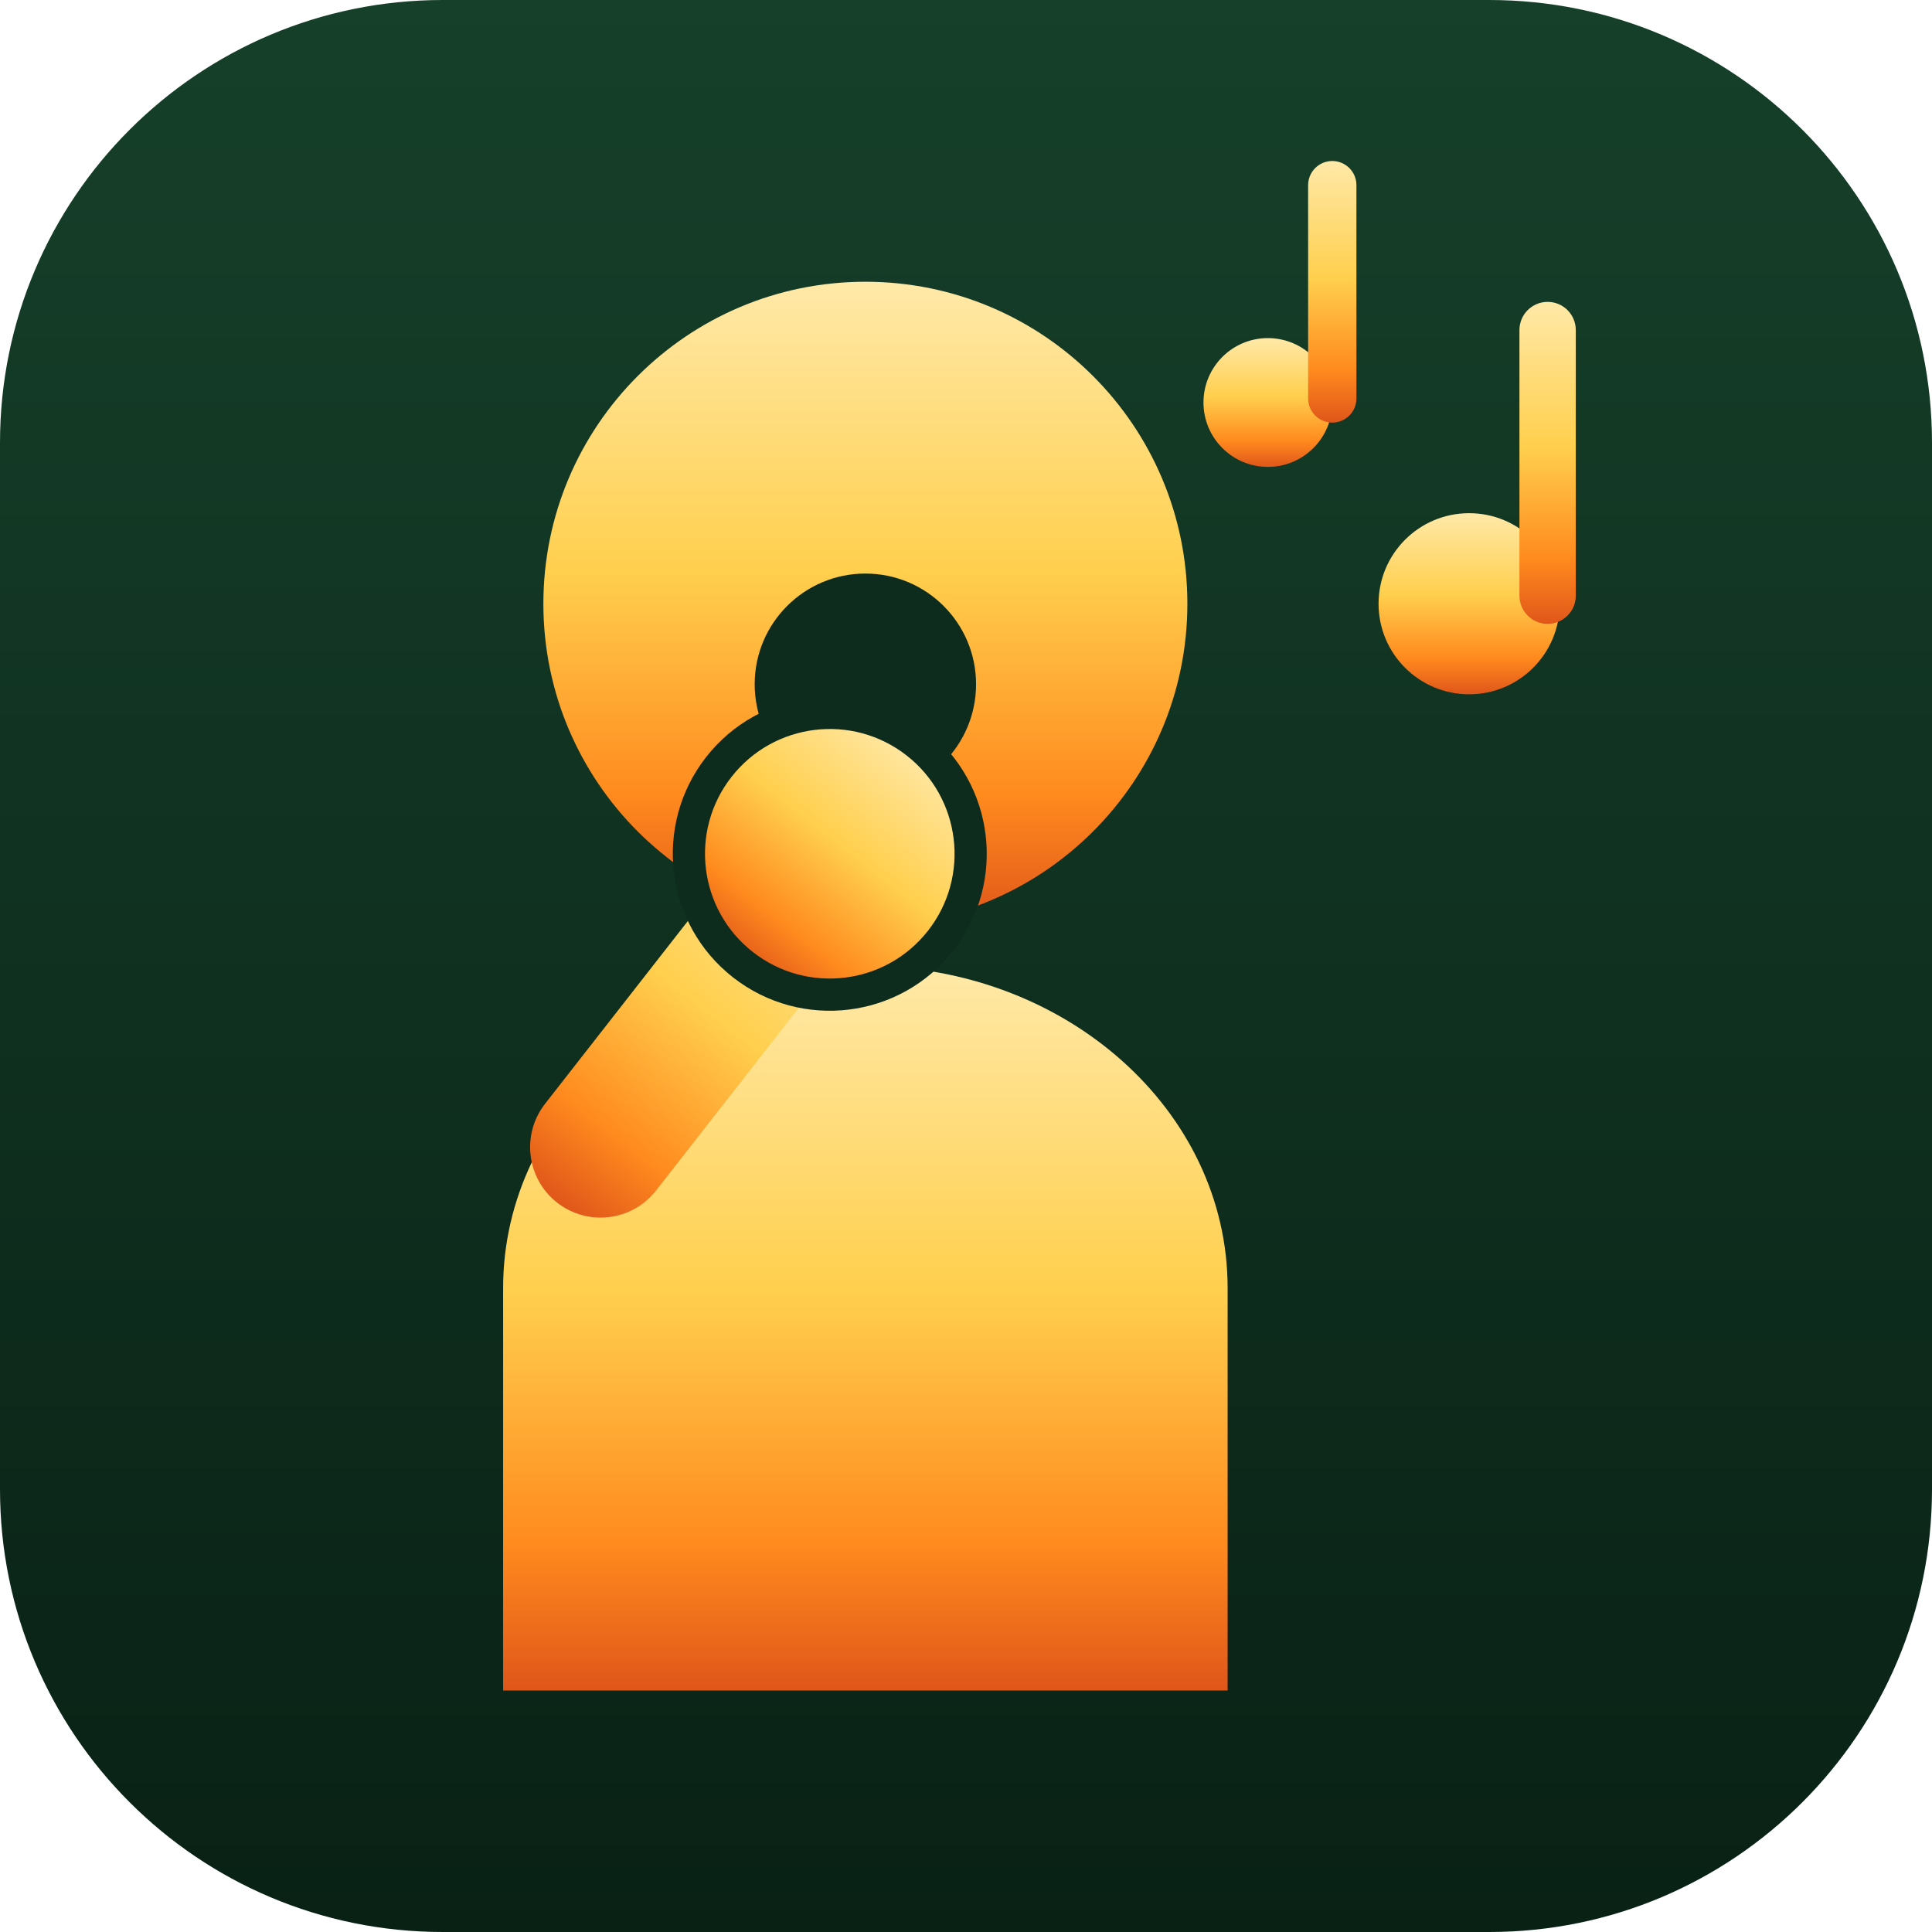
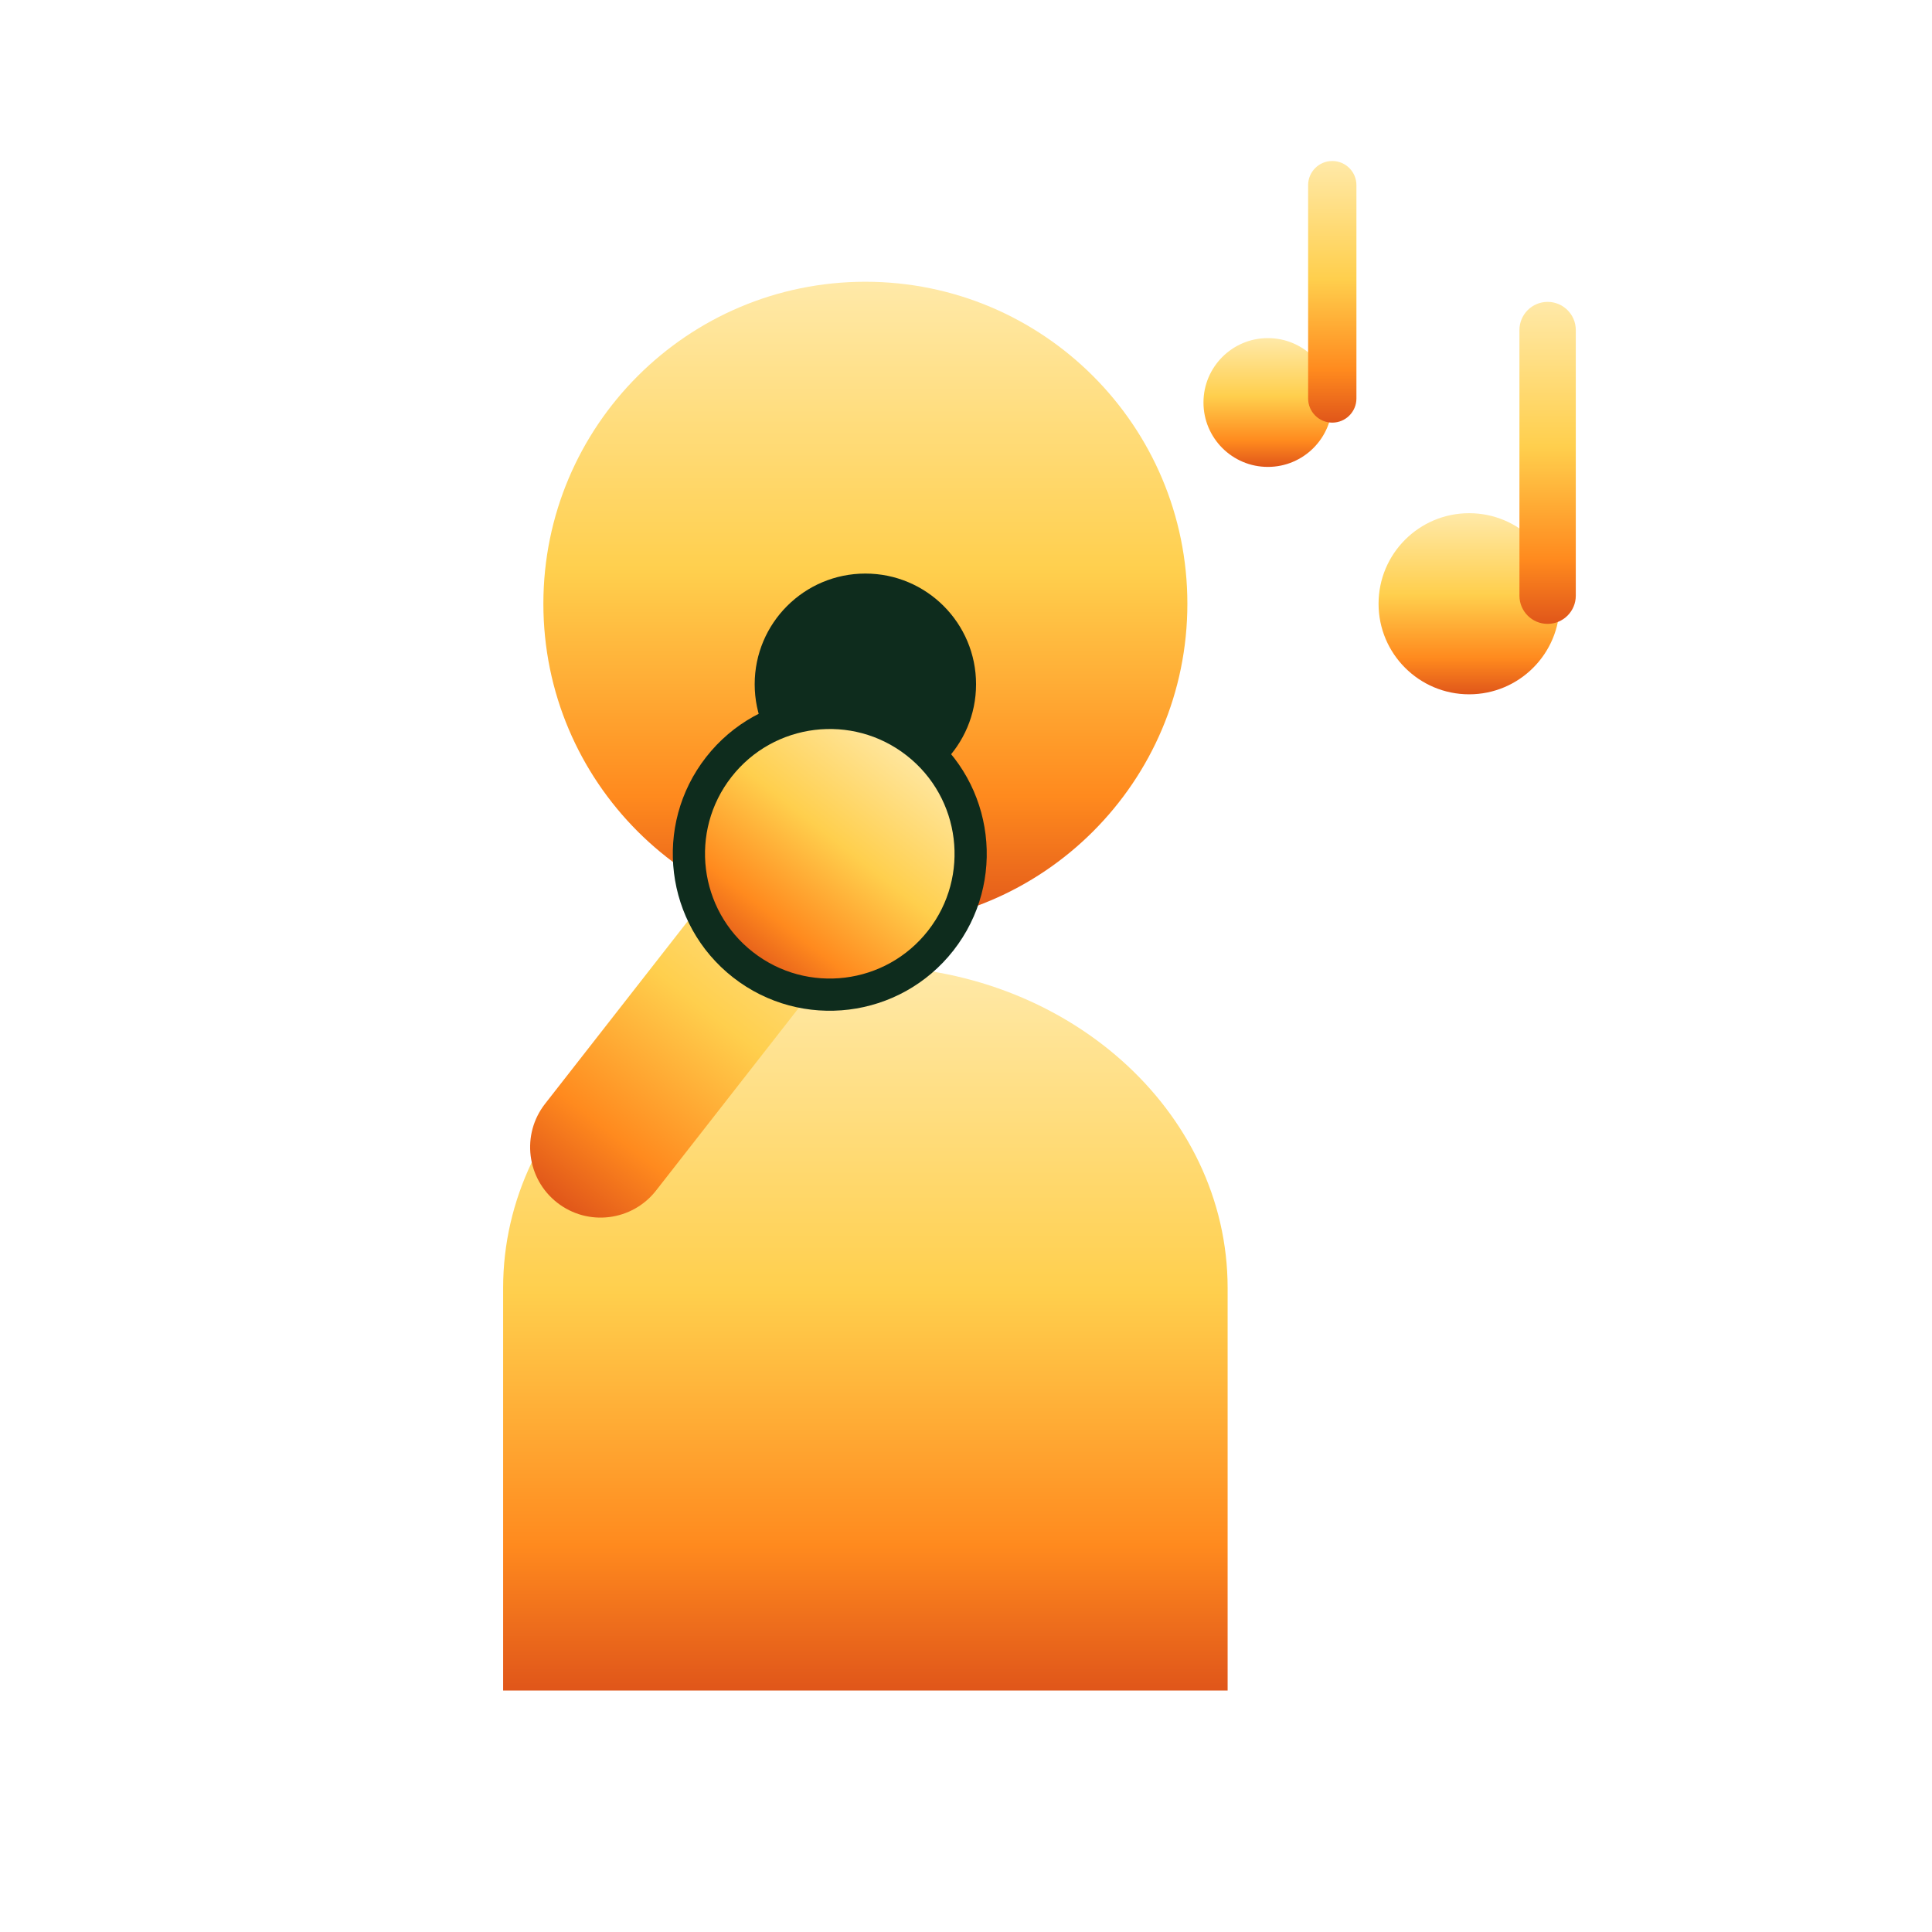
<svg xmlns="http://www.w3.org/2000/svg" viewBox="0 0 96 96" width="96" height="96">
  <defs>
-     <linearGradient id="bg" x1="0" y1="0" x2="0" y2="1">
-       <stop offset="0" stop-color="#16402a" />
-       <stop offset="1" stop-color="#092115" />
-     </linearGradient>
    <linearGradient id="g" x1="0" y1="0" x2="0" y2="1">
      <stop offset="0" stop-color="#ffe9a8" />
      <stop offset=".45" stop-color="#ffcf4d" />
      <stop offset=".8" stop-color="#ff8a1e" />
      <stop offset="1" stop-color="#e0561a" />
    </linearGradient>
  </defs>
-   <rect width="96" height="96" rx="22" fill="url(#bg)" />
  <g fill="url(#g)">
    <circle cx="43" cy="30" r="16" />
    <path d="M25 84 V64 a18 16 0 0 1 36 0 V84 Z" />
  </g>
  <circle cx="43" cy="34" r="5.5" fill="#0e2c1d" />
  <g transform="rotate(38 40 44)">
    <rect x="36.5" y="42" width="7" height="22" rx="3.5" fill="url(#g)" />
    <circle cx="40" cy="42" r="7" fill="url(#g)" />
    <circle cx="40" cy="42" r="7" fill="none" stroke="#0e2c1d" stroke-width="1.6" />
  </g>
  <g fill="url(#g)">
    <circle cx="73" cy="30" r="4.5" />
    <rect x="75.5" y="15" width="2.8" height="16" rx="1.4" />
    <circle cx="63" cy="20" r="3.2" />
    <rect x="65" y="8" width="2.4" height="13" rx="1.2" />
  </g>
</svg>
